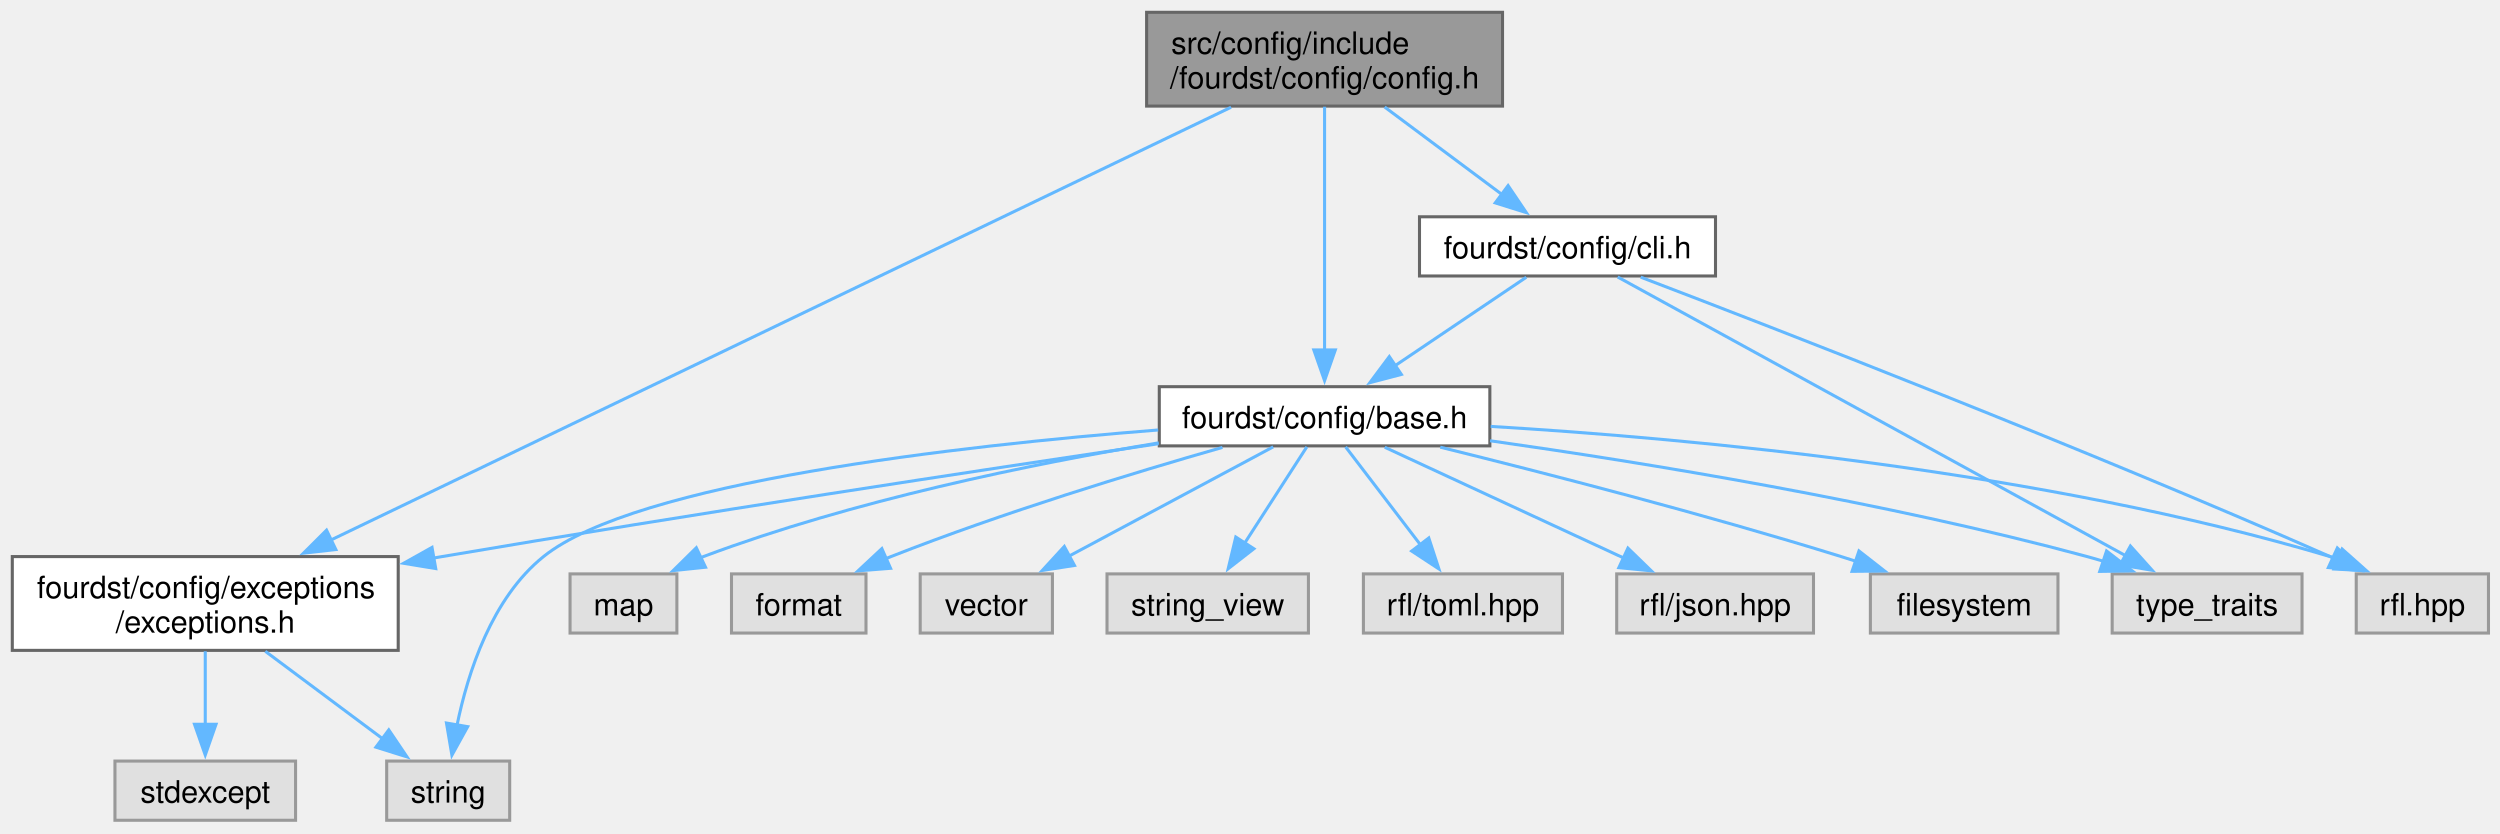
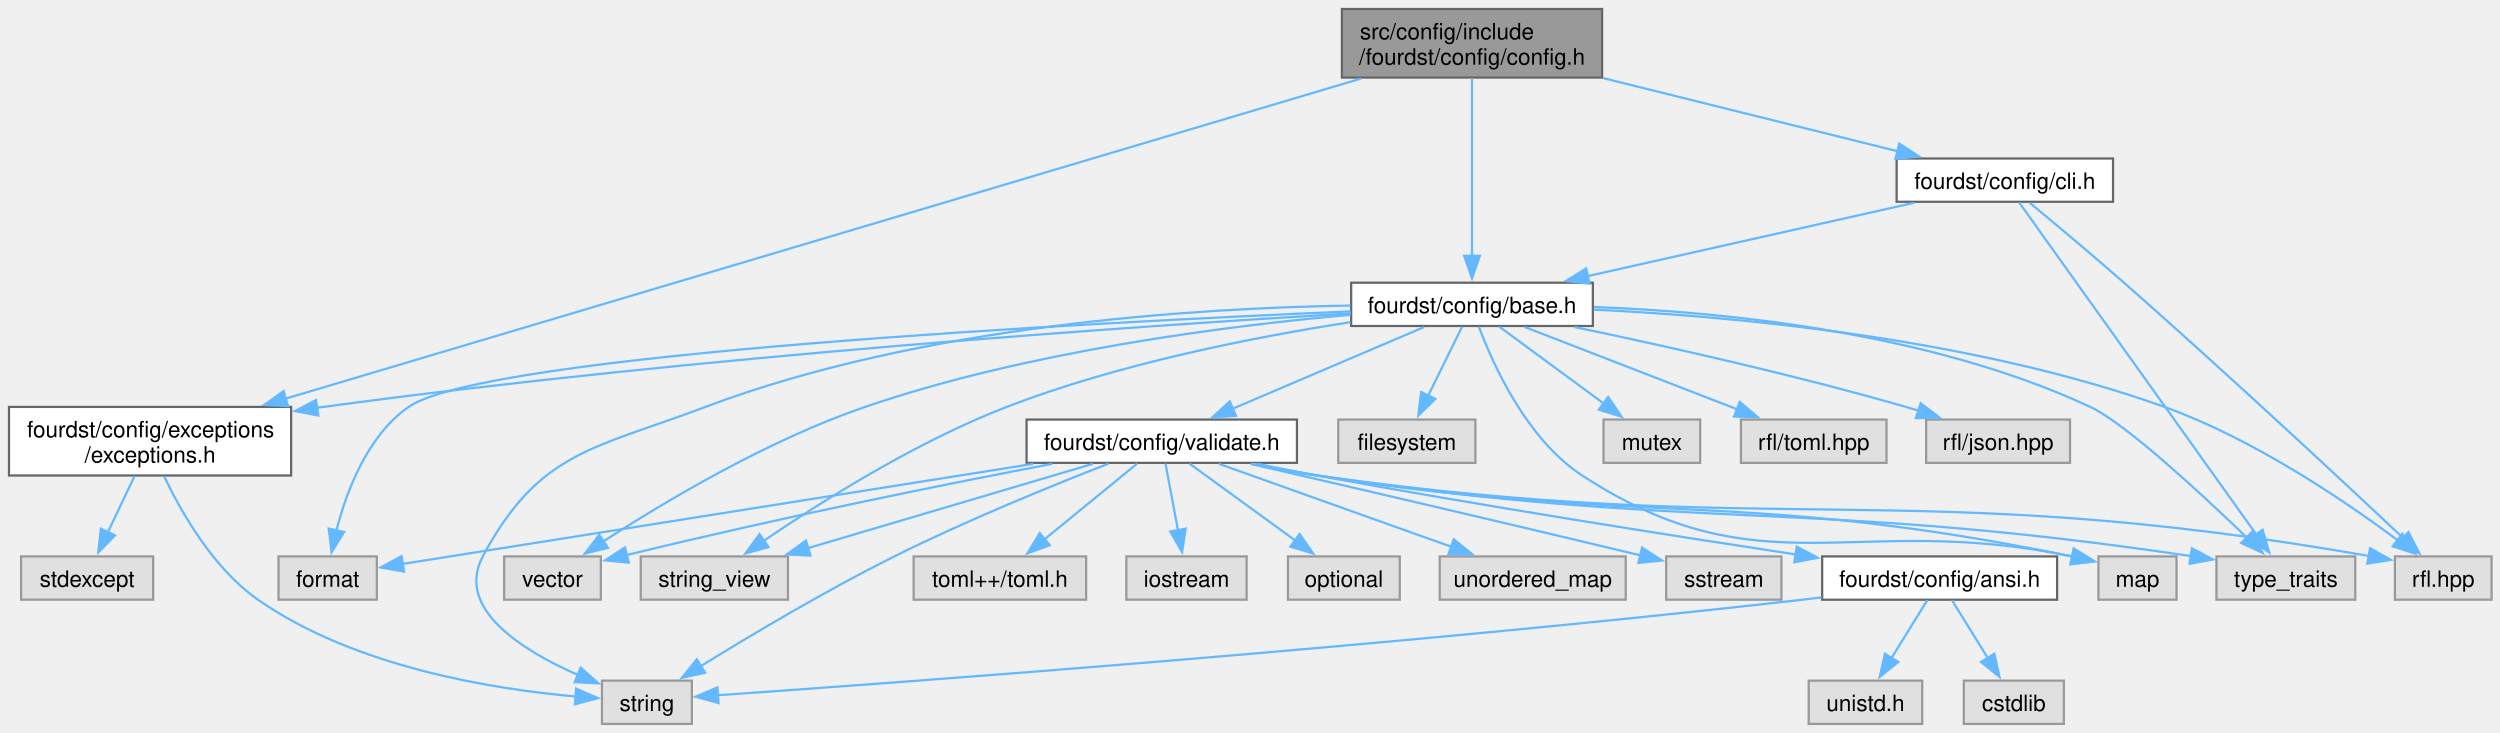
- <svg xmlns="http://www.w3.org/2000/svg" xmlns:xlink="http://www.w3.org/1999/xlink" width="813pt" height="271pt" viewBox="0.00 0.00 813.00 271.00">
-   <g id="graph0" class="graph" transform="scale(1 1) rotate(0) translate(4 266.75)">
+ <svg xmlns="http://www.w3.org/2000/svg" xmlns:xlink="http://www.w3.org/1999/xlink" width="1112pt" height="326pt" viewBox="0.00 0.00 1112.00 326.00">
+   <g id="graph0" class="graph" transform="scale(1 1) rotate(0) translate(4 322)">
    <g id="Node000001" class="node">
      <g id="a_Node000001">
        <a xlink:title="Main entry point for the fourdst::config library.">
-           <polygon fill="#999999" stroke="#666666" points="484.62,-262.75 368.88,-262.75 368.88,-232.25 484.62,-232.25 484.62,-262.75" />
-           <text xml:space="preserve" text-anchor="start" x="376.88" y="-249.25" font-family="Helvetica,sans-Serif" font-size="10.00">src/config/include</text>
-           <text xml:space="preserve" text-anchor="middle" x="426.75" y="-238" font-family="Helvetica,sans-Serif" font-size="10.00">/fourdst/config/config.h</text>
+           <polygon fill="#999999" stroke="#666666" points="708.62,-318 592.88,-318 592.88,-287.5 708.62,-287.5 708.62,-318" />
+           <text xml:space="preserve" text-anchor="start" x="600.88" y="-304.5" font-family="Helvetica,sans-Serif" font-size="10.00">src/config/include</text>
+           <text xml:space="preserve" text-anchor="middle" x="650.75" y="-293.25" font-family="Helvetica,sans-Serif" font-size="10.00">/fourdst/config/config.h</text>
        </a>
      </g>
    </g>
    <g id="Node000002" class="node">
      <g id="a_Node000002">
        <a xlink:href="base_8h.html" target="_top" xlink:title="Core configuration management classes and concepts.">
-           <polygon fill="white" stroke="#666666" points="480.5,-141 373,-141 373,-121.75 480.5,-121.75 480.5,-141" />
-           <text xml:space="preserve" text-anchor="middle" x="426.75" y="-127.5" font-family="Helvetica,sans-Serif" font-size="10.00">fourdst/config/base.h</text>
+           <polygon fill="white" stroke="#666666" points="704.5,-196.25 597,-196.25 597,-177 704.5,-177 704.5,-196.25" />
+           <text xml:space="preserve" text-anchor="middle" x="650.75" y="-182.75" font-family="Helvetica,sans-Serif" font-size="10.00">fourdst/config/base.h</text>
        </a>
      </g>
    </g>
    <g id="edge1_Node000001_Node000002" class="edge">
      <g id="a_edge1_Node000001_Node000002">
        <a xlink:title=" ">
-           <path fill="none" stroke="#63b8ff" d="M426.75,-232.05C426.75,-212 426.75,-175.65 426.75,-152.82" />
-           <polygon fill="#63b8ff" stroke="#63b8ff" points="430.25,-152.96 426.75,-142.96 423.25,-152.96 430.25,-152.96" />
+           <path fill="none" stroke="#63b8ff" d="M650.75,-287.3C650.75,-267.25 650.75,-230.9 650.75,-208.07" />
+           <polygon fill="#63b8ff" stroke="#63b8ff" points="654.25,-208.21 650.75,-198.21 647.25,-208.21 654.25,-208.21" />
+         </a>
+       </g>
+     </g>
+     <g id="Node000011" class="node">
+       <g id="a_Node000011">
+         <a xlink:href="exceptions_8h.html" target="_top" xlink:title="Exception classes for the configuration library.">
+           <polygon fill="white" stroke="#666666" points="125.5,-141 0,-141 0,-110.5 125.5,-110.5 125.5,-141" />
+           <text xml:space="preserve" text-anchor="start" x="8" y="-127.5" font-family="Helvetica,sans-Serif" font-size="10.00">fourdst/config/exceptions</text>
+           <text xml:space="preserve" text-anchor="middle" x="62.75" y="-116.25" font-family="Helvetica,sans-Serif" font-size="10.00">/exceptions.h</text>
+         </a>
+       </g>
+     </g>
+     <g id="edge33_Node000001_Node000011" class="edge">
+       <g id="a_edge33_Node000001_Node000011">
+         <a xlink:title=" ">
+           <path fill="none" stroke="#63b8ff" d="M601.38,-287.06C493.99,-255.09 239.49,-179.35 122.93,-144.66" />
+           <polygon fill="#63b8ff" stroke="#63b8ff" points="124.12,-141.36 113.54,-141.87 122.13,-148.07 124.12,-141.36" />
+         </a>
+       </g>
+     </g>
+     <g id="Node000025" class="node">
+       <g id="a_Node000025">
+         <a xlink:href="cli_8h.html" target="_top" xlink:title="Integration layer between libconfig and CLI applications.">
+           <polygon fill="white" stroke="#666666" points="935.88,-251.5 839.62,-251.5 839.62,-232.25 935.88,-232.25 935.88,-251.5" />
+           <text xml:space="preserve" text-anchor="middle" x="887.75" y="-238" font-family="Helvetica,sans-Serif" font-size="10.00">fourdst/config/cli.h</text>
+         </a>
+       </g>
+     </g>
+     <g id="edge34_Node000001_Node000025" class="edge">
+       <g id="a_edge34_Node000001_Node000025">
+         <a xlink:title=" ">
+           <path fill="none" stroke="#63b8ff" d="M709.03,-287.27C749.45,-277.23 802.59,-264.03 840.4,-254.64" />
+           <polygon fill="#63b8ff" stroke="#63b8ff" points="840.79,-258.15 849.65,-252.34 839.1,-251.35 840.79,-258.15" />
+         </a>
+       </g>
+     </g>
+     <g id="Node000003" class="node">
+       <g id="a_Node000003">
+         <a xlink:title=" ">
+           <polygon fill="#e0e0e0" stroke="#999999" points="652.25,-135.38 591.25,-135.38 591.25,-116.12 652.25,-116.12 652.25,-135.38" />
+           <text xml:space="preserve" text-anchor="middle" x="621.75" y="-121.88" font-family="Helvetica,sans-Serif" font-size="10.00">filesystem</text>
+         </a>
+       </g>
+     </g>
+     <g id="edge2_Node000002_Node000003" class="edge">
+       <g id="a_edge2_Node000002_Node000003">
+         <a xlink:title=" ">
+           <path fill="none" stroke="#63b8ff" d="M646.35,-176.68C642.34,-168.56 636.3,-156.29 631.21,-145.95" />
+           <polygon fill="#63b8ff" stroke="#63b8ff" points="634.42,-144.56 626.86,-137.13 628.14,-147.65 634.42,-144.56" />
+         </a>
+       </g>
+     </g>
+     <g id="Node000004" class="node">
+       <g id="a_Node000004">
+         <a xlink:title=" ">
+           <polygon fill="#e0e0e0" stroke="#999999" points="303.75,-19.25 263.75,-19.25 263.75,0 303.75,0 303.75,-19.25" />
+           <text xml:space="preserve" text-anchor="middle" x="283.75" y="-5.75" font-family="Helvetica,sans-Serif" font-size="10.00">string</text>
+         </a>
+       </g>
+     </g>
+     <g id="edge3_Node000002_Node000004" class="edge">
+       <g id="a_edge3_Node000002_Node000004">
+         <a xlink:title=" ">
+           <path fill="none" stroke="#63b8ff" d="M596.64,-186.09C527.79,-185 406.25,-177.41 309.75,-141 260.16,-122.29 235.68,-121.28 210.75,-74.5 198.41,-51.35 228.11,-32.73 253.26,-21.69" />
+           <polygon fill="#63b8ff" stroke="#63b8ff" points="254.3,-25.05 262.22,-18.01 251.64,-18.57 254.3,-25.05" />
+         </a>
+       </g>
+     </g>
+     <g id="Node000005" class="node">
+       <g id="a_Node000005">
+         <a xlink:title=" ">
+           <polygon fill="#e0e0e0" stroke="#999999" points="964.12,-74.5 929.38,-74.5 929.38,-55.25 964.12,-55.25 964.12,-74.5" />
+           <text xml:space="preserve" text-anchor="middle" x="946.75" y="-61" font-family="Helvetica,sans-Serif" font-size="10.00">map</text>
+         </a>
+       </g>
+     </g>
+     <g id="edge4_Node000002_Node000005" class="edge">
+       <g id="a_edge4_Node000002_Node000005">
+         <a xlink:title=" ">
+           <path fill="none" stroke="#63b8ff" d="M653.8,-176.7C659.82,-160.56 674.83,-126.74 699.75,-110.5 779.76,-58.36 820.42,-94.78 917.93,-74.45" />
+           <polygon fill="#63b8ff" stroke="#63b8ff" points="918.68,-77.86 927.66,-72.24 917.13,-71.04 918.68,-77.86" />
+         </a>
+       </g>
+     </g>
+     <g id="Node000006" class="node">
+       <g id="a_Node000006">
+         <a xlink:title=" ">
+           <polygon fill="#e0e0e0" stroke="#999999" points="163.62,-74.5 119.88,-74.5 119.88,-55.25 163.62,-55.25 163.62,-74.5" />
+           <text xml:space="preserve" text-anchor="middle" x="141.75" y="-61" font-family="Helvetica,sans-Serif" font-size="10.00">format</text>
+         </a>
+       </g>
+     </g>
+     <g id="edge5_Node000002_Node000006" class="edge">
+       <g id="a_edge5_Node000002_Node000006">
+         <a xlink:title=" ">
+           <path fill="none" stroke="#63b8ff" d="M596.73,-183.5C479.9,-178.49 211.49,-164.53 177.75,-141 159.43,-128.22 150.11,-103.52 145.6,-85.93" />
+           <polygon fill="#63b8ff" stroke="#63b8ff" points="149.06,-85.37 143.48,-76.37 142.23,-86.89 149.06,-85.37" />
+         </a>
+       </g>
+     </g>
+     <g id="Node000007" class="node">
+       <g id="a_Node000007">
+         <a xlink:title=" ">
+           <polygon fill="#e0e0e0" stroke="#999999" points="263.25,-74.5 220.25,-74.5 220.25,-55.25 263.25,-55.25 263.25,-74.5" />
+           <text xml:space="preserve" text-anchor="middle" x="241.75" y="-61" font-family="Helvetica,sans-Serif" font-size="10.00">vector</text>
+         </a>
+       </g>
+     </g>
+     <g id="edge6_Node000002_Node000007" class="edge">
+       <g id="a_edge6_Node000002_Node000007">
+         <a xlink:title=" ">
+           <path fill="none" stroke="#63b8ff" d="M596.7,-181.98C541.26,-177.03 453.12,-165.76 380.75,-141 337.22,-126.11 291.06,-98.48 264.4,-81.2" />
+           <polygon fill="#63b8ff" stroke="#63b8ff" points="266.41,-78.33 256.13,-75.75 262.56,-84.17 266.41,-78.33" />
+         </a>
+       </g>
+     </g>
+     <g id="Node000008" class="node">
+       <g id="a_Node000008">
+         <a xlink:title=" ">
+           <polygon fill="#e0e0e0" stroke="#999999" points="346.5,-74.5 281,-74.5 281,-55.25 346.5,-55.25 346.5,-74.5" />
+           <text xml:space="preserve" text-anchor="middle" x="313.75" y="-61" font-family="Helvetica,sans-Serif" font-size="10.00">string_view</text>
+         </a>
+       </g>
+     </g>
+     <g id="edge7_Node000002_Node000008" class="edge">
+       <g id="a_edge7_Node000002_Node000008">
+         <a xlink:title=" ">
+           <path fill="none" stroke="#63b8ff" d="M596.68,-178.69C554.11,-172.12 493.83,-160.32 443.75,-141 403.35,-125.42 360.64,-98.43 335.63,-81.39" />
+           <polygon fill="#63b8ff" stroke="#63b8ff" points="337.82,-78.65 327.6,-75.84 333.84,-84.4 337.82,-78.65" />
+         </a>
+       </g>
+     </g>
+     <g id="Node000009" class="node">
+       <g id="a_Node000009">
+         <a xlink:title=" ">
+           <polygon fill="#e0e0e0" stroke="#999999" points="1043.62,-74.5 981.88,-74.5 981.88,-55.25 1043.62,-55.25 1043.62,-74.5" />
+           <text xml:space="preserve" text-anchor="middle" x="1012.75" y="-61" font-family="Helvetica,sans-Serif" font-size="10.00">type_traits</text>
+         </a>
+       </g>
+     </g>
+     <g id="edge8_Node000002_Node000009" class="edge">
+       <g id="a_edge8_Node000002_Node000009">
+         <a xlink:title=" ">
+           <path fill="none" stroke="#63b8ff" d="M704.97,-185.43C762.35,-183.31 854.31,-174.34 925.75,-141 941.19,-133.8 974.73,-102.79 995.36,-82.93" />
+           <polygon fill="#63b8ff" stroke="#63b8ff" points="997.75,-85.49 1002.49,-76.01 992.87,-80.47 997.75,-85.49" />
        </a>
      </g>
    </g>
    <g id="Node000010" class="node">
      <g id="a_Node000010">
-         <a xlink:href="exceptions_8h.html" target="_top" xlink:title="Exception classes for the configuration library.">
-           <polygon fill="white" stroke="#666666" points="125.5,-85.75 0,-85.75 0,-55.25 125.5,-55.25 125.5,-85.75" />
-           <text xml:space="preserve" text-anchor="start" x="8" y="-72.25" font-family="Helvetica,sans-Serif" font-size="10.00">fourdst/config/exceptions</text>
-           <text xml:space="preserve" text-anchor="middle" x="62.75" y="-61" font-family="Helvetica,sans-Serif" font-size="10.00">/exceptions.h</text>
-         </a>
-       </g>
-     </g>
-     <g id="edge15_Node000001_Node000010" class="edge">
-       <g id="a_edge15_Node000001_Node000010">
-         <a xlink:title=" ">
-           <path fill="none" stroke="#63b8ff" d="M396.34,-231.88C331.04,-200.48 177.34,-126.59 103.61,-91.14" />
-           <polygon fill="#63b8ff" stroke="#63b8ff" points="105.22,-88.04 94.69,-86.86 102.19,-94.34 105.22,-88.04" />
+         <a xlink:title=" ">
+           <polygon fill="#e0e0e0" stroke="#999999" points="752.25,-135.38 709.25,-135.38 709.25,-116.12 752.25,-116.12 752.25,-135.38" />
+           <text xml:space="preserve" text-anchor="middle" x="730.75" y="-121.88" font-family="Helvetica,sans-Serif" font-size="10.00">mutex</text>
+         </a>
+       </g>
+     </g>
+     <g id="edge9_Node000002_Node000010" class="edge">
+       <g id="a_edge9_Node000002_Node000010">
+         <a xlink:title=" ">
+           <path fill="none" stroke="#63b8ff" d="M662.9,-176.68C675.23,-167.61 694.58,-153.37 709.47,-142.41" />
+           <polygon fill="#63b8ff" stroke="#63b8ff" points="711.29,-145.42 717.27,-136.67 707.14,-139.78 711.29,-145.42" />
+         </a>
+       </g>
+     </g>
+     <g id="edge10_Node000002_Node000011" class="edge">
+       <g id="a_edge10_Node000002_Node000011">
+         <a xlink:title=" ">
+           <path fill="none" stroke="#63b8ff" d="M596.86,-182.62C503.47,-177.04 305.65,-163.54 139.75,-141 138.75,-140.86 137.74,-140.72 136.73,-140.58" />
+           <polygon fill="#63b8ff" stroke="#63b8ff" points="137.61,-137.17 127.2,-139.14 136.56,-144.09 137.61,-137.17" />
+         </a>
+       </g>
+     </g>
+     <g id="Node000013" class="node">
+       <g id="a_Node000013">
+         <a xlink:href="validate_8h.html" target="_top" xlink:title=" ">
+           <polygon fill="white" stroke="#666666" points="572.88,-135.38 452.62,-135.38 452.62,-116.12 572.88,-116.12 572.88,-135.38" />
+           <text xml:space="preserve" text-anchor="middle" x="512.75" y="-121.88" font-family="Helvetica,sans-Serif" font-size="10.00">fourdst/config/validate.h</text>
+         </a>
+       </g>
+     </g>
+     <g id="edge13_Node000002_Node000013" class="edge">
+       <g id="a_edge13_Node000002_Node000013">
+         <a xlink:title=" ">
+           <path fill="none" stroke="#63b8ff" d="M629.49,-176.55C606.73,-166.85 570.39,-151.34 544.29,-140.21" />
+           <polygon fill="#63b8ff" stroke="#63b8ff" points="545.77,-137.03 535.2,-136.33 543.02,-143.47 545.77,-137.03" />
+         </a>
+       </g>
+     </g>
+     <g id="Node000017" class="node">
+       <g id="a_Node000017">
+         <a xlink:title=" ">
+           <polygon fill="#e0e0e0" stroke="#999999" points="1104.25,-74.5 1061.25,-74.5 1061.25,-55.25 1104.25,-55.25 1104.25,-74.5" />
+           <text xml:space="preserve" text-anchor="middle" x="1082.75" y="-61" font-family="Helvetica,sans-Serif" font-size="10.00">rfl.hpp</text>
+         </a>
+       </g>
+     </g>
+     <g id="edge30_Node000002_Node000017" class="edge">
+       <g id="a_edge30_Node000002_Node000017">
+         <a xlink:title=" ">
+           <path fill="none" stroke="#63b8ff" d="M704.9,-184.28C767.68,-181.25 873.43,-171.59 958.75,-141 998.35,-126.8 1039.09,-99.12 1062.61,-81.62" />
+           <polygon fill="#63b8ff" stroke="#63b8ff" points="1064.53,-84.56 1070.37,-75.72 1060.29,-78.98 1064.53,-84.56" />
+         </a>
+       </g>
+     </g>
+     <g id="Node000023" class="node">
+       <g id="a_Node000023">
+         <a xlink:title=" ">
+           <polygon fill="#e0e0e0" stroke="#999999" points="835.12,-135.38 770.38,-135.38 770.38,-116.12 835.12,-116.12 835.12,-135.38" />
+           <text xml:space="preserve" text-anchor="middle" x="802.75" y="-121.88" font-family="Helvetica,sans-Serif" font-size="10.00">rfl/toml.hpp</text>
+         </a>
+       </g>
+     </g>
+     <g id="edge31_Node000002_Node000023" class="edge">
+       <g id="a_edge31_Node000002_Node000023">
+         <a xlink:title=" ">
+           <path fill="none" stroke="#63b8ff" d="M674.17,-176.55C699.49,-166.74 740.11,-151.01 768.9,-139.86" />
+           <polygon fill="#63b8ff" stroke="#63b8ff" points="769.83,-143.25 777.9,-136.38 767.31,-136.73 769.83,-143.25" />
+         </a>
+       </g>
+     </g>
+     <g id="Node000024" class="node">
+       <g id="a_Node000024">
+         <a xlink:title=" ">
+           <polygon fill="#e0e0e0" stroke="#999999" points="916.75,-135.38 852.75,-135.38 852.75,-116.12 916.75,-116.12 916.75,-135.38" />
+           <text xml:space="preserve" text-anchor="middle" x="884.75" y="-121.88" font-family="Helvetica,sans-Serif" font-size="10.00">rfl/json.hpp</text>
+         </a>
+       </g>
+     </g>
+     <g id="edge32_Node000002_Node000024" class="edge">
+       <g id="a_edge32_Node000002_Node000024">
+         <a xlink:title=" ">
+           <path fill="none" stroke="#63b8ff" d="M696.34,-176.53C735.67,-168.33 793.85,-155.39 843.75,-141 845.59,-140.47 847.47,-139.9 849.37,-139.31" />
+           <polygon fill="#63b8ff" stroke="#63b8ff" points="850.32,-142.68 858.73,-136.24 848.14,-136.03 850.32,-142.68" />
+         </a>
+       </g>
+     </g>
+     <g id="edge12_Node000011_Node000004" class="edge">
+       <g id="a_edge12_Node000011_Node000004">
+         <a xlink:title=" ">
+           <path fill="none" stroke="#63b8ff" d="M68.98,-110.19C76.53,-94.27 90.79,-69.18 110.75,-55.25 153.78,-25.21 215.5,-15.39 252.41,-12.18" />
+           <polygon fill="#63b8ff" stroke="#63b8ff" points="252.24,-15.7 261.95,-11.46 251.72,-8.72 252.24,-15.7" />
+         </a>
+       </g>
+     </g>
+     <g id="Node000012" class="node">
+       <g id="a_Node000012">
+         <a xlink:title=" ">
+           <polygon fill="#e0e0e0" stroke="#999999" points="64.12,-74.5 5.38,-74.5 5.38,-55.25 64.12,-55.25 64.12,-74.5" />
+           <text xml:space="preserve" text-anchor="middle" x="34.75" y="-61" font-family="Helvetica,sans-Serif" font-size="10.00">stdexcept</text>
+         </a>
+       </g>
+     </g>
+     <g id="edge11_Node000011_Node000012" class="edge">
+       <g id="a_edge11_Node000011_Node000012">
+         <a xlink:title=" ">
+           <path fill="none" stroke="#63b8ff" d="M55.83,-110.2C52.26,-102.7 47.86,-93.45 44.01,-85.35" />
+           <polygon fill="#63b8ff" stroke="#63b8ff" points="47.17,-83.85 39.72,-76.32 40.85,-86.85 47.17,-83.85" />
+         </a>
+       </g>
+     </g>
+     <g id="edge20_Node000013_Node000004" class="edge">
+       <g id="a_edge20_Node000013_Node000004">
+         <a xlink:title=" ">
+           <path fill="none" stroke="#63b8ff" d="M489.1,-115.79C464.8,-106.34 426.06,-90.62 393.75,-74.5 363.22,-59.26 329.46,-39.15 307.5,-25.59" />
+           <polygon fill="#63b8ff" stroke="#63b8ff" points="309.64,-22.8 299.3,-20.49 305.95,-28.75 309.64,-22.8" />
+         </a>
+       </g>
+     </g>
+     <g id="edge27_Node000013_Node000005" class="edge">
+       <g id="a_edge27_Node000013_Node000005">
+         <a xlink:title=" ">
+           <path fill="none" stroke="#63b8ff" d="M553.49,-115.65C562.75,-113.77 572.56,-111.93 581.75,-110.5 727.52,-87.74 769.95,-104.8 918.03,-74.41" />
+           <polygon fill="#63b8ff" stroke="#63b8ff" points="918.33,-77.93 927.4,-72.45 916.89,-71.08 918.33,-77.93" />
+         </a>
+       </g>
+     </g>
+     <g id="edge24_Node000013_Node000006" class="edge">
+       <g id="a_edge24_Node000013_Node000006">
+         <a xlink:title=" ">
+           <path fill="none" stroke="#63b8ff" d="M455.59,-115.68C377.11,-103.23 238.51,-81.23 175.1,-71.17" />
+           <polygon fill="#63b8ff" stroke="#63b8ff" points="175.74,-67.72 165.31,-69.61 174.64,-74.64 175.74,-67.72" />
+         </a>
+       </g>
+     </g>
+     <g id="edge22_Node000013_Node000007" class="edge">
+       <g id="a_edge22_Node000013_Node000007">
+         <a xlink:title=" ">
+           <path fill="none" stroke="#63b8ff" d="M464.04,-115.7C417.58,-106.82 345.4,-92.38 274.55,-75.07" />
+           <polygon fill="#63b8ff" stroke="#63b8ff" points="275.67,-71.74 265.12,-72.74 273.99,-78.53 275.67,-71.74" />
+         </a>
+       </g>
+     </g>
+     <g id="edge21_Node000013_Node000008" class="edge">
+       <g id="a_edge21_Node000013_Node000008">
+         <a xlink:title=" ">
+           <path fill="none" stroke="#63b8ff" d="M482.09,-115.68C448.06,-105.61 392.94,-89.3 355.1,-78.11" />
+           <polygon fill="#63b8ff" stroke="#63b8ff" points="356.48,-74.87 345.89,-75.38 354.49,-81.58 356.48,-74.87" />
+         </a>
+       </g>
+     </g>
+     <g id="edge25_Node000013_Node000009" class="edge">
+       <g id="a_edge25_Node000013_Node000009">
+         <a xlink:title=" ">
+           <path fill="none" stroke="#63b8ff" d="M553.11,-115.63C562.48,-113.73 572.43,-111.89 581.75,-110.5 750.74,-85.35 798.27,-100.28 970.55,-74.64" />
+           <polygon fill="#63b8ff" stroke="#63b8ff" points="970.95,-78.12 980.31,-73.16 969.9,-71.2 970.95,-78.12" />
+         </a>
+       </g>
+     </g>
+     <g id="Node000014" class="node">
+       <g id="a_Node000014">
+         <a xlink:href="ansi_8h.html" target="_top" xlink:title=" ">
+           <polygon fill="white" stroke="#666666" points="911,-74.5 806.5,-74.5 806.5,-55.25 911,-55.25 911,-74.5" />
+           <text xml:space="preserve" text-anchor="middle" x="858.75" y="-61" font-family="Helvetica,sans-Serif" font-size="10.00">fourdst/config/ansi.h</text>
+         </a>
+       </g>
+     </g>
+     <g id="edge14_Node000013_Node000014" class="edge">
+       <g id="a_edge14_Node000013_Node000014">
+         <a xlink:title=" ">
+           <path fill="none" stroke="#63b8ff" d="M555.39,-115.64C564.1,-113.86 573.21,-112.07 581.75,-110.5 654.58,-97.12 738.6,-83.89 794.83,-75.36" />
+           <polygon fill="#63b8ff" stroke="#63b8ff" points="795.18,-78.84 804.55,-73.89 794.14,-71.92 795.18,-78.84" />
+         </a>
+       </g>
+     </g>
+     <g id="edge18_Node000013_Node000017" class="edge">
+       <g id="a_edge18_Node000013_Node000017">
+         <a xlink:title=" ">
+           <path fill="none" stroke="#63b8ff" d="M552.37,-115.67C561.95,-113.72 572.18,-111.85 581.75,-110.5 785.99,-81.72 844.09,-110.64 1049.73,-74.7" />
+           <polygon fill="#63b8ff" stroke="#63b8ff" points="1050.2,-78.17 1059.43,-72.97 1048.97,-71.28 1050.2,-78.17" />
+         </a>
+       </g>
+     </g>
+     <g id="Node000018" class="node">
+       <g id="a_Node000018">
+         <a xlink:title=" ">
+           <polygon fill="#e0e0e0" stroke="#999999" points="479.12,-74.5 402.38,-74.5 402.38,-55.25 479.12,-55.25 479.12,-74.5" />
+           <text xml:space="preserve" text-anchor="middle" x="440.75" y="-61" font-family="Helvetica,sans-Serif" font-size="10.00">toml++/toml.h</text>
+         </a>
+       </g>
+     </g>
+     <g id="edge19_Node000013_Node000018" class="edge">
+       <g id="a_edge19_Node000013_Node000018">
+         <a xlink:title=" ">
+           <path fill="none" stroke="#63b8ff" d="M501.81,-115.81C490.93,-106.9 473.96,-93.03 460.67,-82.17" />
+           <polygon fill="#63b8ff" stroke="#63b8ff" points="462.92,-79.48 452.96,-75.86 458.49,-84.9 462.92,-79.48" />
+         </a>
+       </g>
+     </g>
+     <g id="Node000019" class="node">
+       <g id="a_Node000019">
+         <a xlink:title=" ">
+           <polygon fill="#e0e0e0" stroke="#999999" points="550.5,-74.5 497,-74.5 497,-55.25 550.5,-55.25 550.5,-74.5" />
+           <text xml:space="preserve" text-anchor="middle" x="523.75" y="-61" font-family="Helvetica,sans-Serif" font-size="10.00">iostream</text>
+         </a>
+       </g>
+     </g>
+     <g id="edge23_Node000013_Node000019" class="edge">
+       <g id="a_edge23_Node000013_Node000019">
+         <a xlink:title=" ">
+           <path fill="none" stroke="#63b8ff" d="M514.42,-115.81C515.89,-107.94 518.08,-96.2 519.98,-86.07" />
+           <polygon fill="#63b8ff" stroke="#63b8ff" points="523.39,-86.86 521.79,-76.39 516.51,-85.58 523.39,-86.86" />
+         </a>
+       </g>
+     </g>
+     <g id="Node000020" class="node">
+       <g id="a_Node000020">
+         <a xlink:title=" ">
+           <polygon fill="#e0e0e0" stroke="#999999" points="618.62,-74.5 568.88,-74.5 568.88,-55.25 618.62,-55.25 618.62,-74.5" />
+           <text xml:space="preserve" text-anchor="middle" x="593.75" y="-61" font-family="Helvetica,sans-Serif" font-size="10.00">optional</text>
+         </a>
+       </g>
+     </g>
+     <g id="edge26_Node000013_Node000020" class="edge">
+       <g id="a_edge26_Node000013_Node000020">
+         <a xlink:title=" ">
+           <path fill="none" stroke="#63b8ff" d="M525.05,-115.81C537.54,-106.73 557.13,-92.49 572.2,-81.54" />
+           <polygon fill="#63b8ff" stroke="#63b8ff" points="574.08,-84.5 580.11,-75.79 569.96,-78.84 574.08,-84.5" />
+         </a>
+       </g>
+     </g>
+     <g id="Node000021" class="node">
+       <g id="a_Node000021">
+         <a xlink:title=" ">
+           <polygon fill="#e0e0e0" stroke="#999999" points="719.12,-74.5 636.38,-74.5 636.38,-55.25 719.12,-55.25 719.12,-74.5" />
+           <text xml:space="preserve" text-anchor="middle" x="677.75" y="-61" font-family="Helvetica,sans-Serif" font-size="10.00">unordered_map</text>
+         </a>
+       </g>
+     </g>
+     <g id="edge28_Node000013_Node000021" class="edge">
+       <g id="a_edge28_Node000013_Node000021">
+         <a xlink:title=" ">
+           <path fill="none" stroke="#63b8ff" d="M538.17,-115.68C565.91,-105.78 610.53,-89.86 641.83,-78.69" />
+           <polygon fill="#63b8ff" stroke="#63b8ff" points="642.63,-82.12 650.88,-75.46 640.28,-75.53 642.63,-82.12" />
+         </a>
+       </g>
+     </g>
+     <g id="Node000022" class="node">
+       <g id="a_Node000022">
+         <a xlink:title=" ">
+           <polygon fill="#e0e0e0" stroke="#999999" points="788.38,-74.5 737.12,-74.5 737.12,-55.25 788.38,-55.25 788.38,-74.5" />
+           <text xml:space="preserve" text-anchor="middle" x="762.75" y="-61" font-family="Helvetica,sans-Serif" font-size="10.00">sstream</text>
+         </a>
+       </g>
+     </g>
+     <g id="edge29_Node000013_Node000022" class="edge">
+       <g id="a_edge29_Node000013_Node000022">
+         <a xlink:title=" ">
+           <path fill="none" stroke="#63b8ff" d="M552.41,-115.63C593.3,-106.2 659.21,-90.9 725.66,-74.98" />
+           <polygon fill="#63b8ff" stroke="#63b8ff" points="726.39,-78.41 735.29,-72.67 724.75,-71.6 726.39,-78.41" />
+         </a>
+       </g>
+     </g>
+     <g id="edge16_Node000014_Node000004" class="edge">
+       <g id="a_edge16_Node000014_Node000004">
+         <a xlink:title=" ">
+           <path fill="none" stroke="#63b8ff" d="M806.2,-56.26C803.34,-55.91 800.51,-55.57 797.75,-55.25 615.33,-34.45 395.5,-18.35 315.13,-12.76" />
+           <polygon fill="#63b8ff" stroke="#63b8ff" points="315.6,-9.28 305.38,-12.08 315.12,-16.27 315.6,-9.28" />
        </a>
      </g>
    </g>
    <g id="Node000015" class="node">
      <g id="a_Node000015">
-         <a xlink:href="cli_8h.html" target="_top" xlink:title="Integration layer between libconfig and CLI applications.">
-           <polygon fill="white" stroke="#666666" points="553.88,-196.25 457.62,-196.25 457.62,-177 553.88,-177 553.88,-196.25" />
-           <text xml:space="preserve" text-anchor="middle" x="505.75" y="-182.75" font-family="Helvetica,sans-Serif" font-size="10.00">fourdst/config/cli.h</text>
-         </a>
-       </g>
-     </g>
-     <g id="edge16_Node000001_Node000015" class="edge">
-       <g id="a_edge16_Node000001_Node000015">
-         <a xlink:title=" ">
-           <path fill="none" stroke="#63b8ff" d="M446.28,-231.95C457.84,-223.33 472.51,-212.4 484.38,-203.55" />
-           <polygon fill="#63b8ff" stroke="#63b8ff" points="486.43,-206.39 492.36,-197.61 482.25,-200.77 486.43,-206.39" />
-         </a>
-       </g>
-     </g>
-     <g id="Node000003" class="node">
-       <g id="a_Node000003">
-         <a xlink:title=" ">
-           <polygon fill="#e0e0e0" stroke="#999999" points="665.25,-80.12 604.25,-80.12 604.25,-60.88 665.25,-60.88 665.25,-80.12" />
-           <text xml:space="preserve" text-anchor="middle" x="634.75" y="-66.62" font-family="Helvetica,sans-Serif" font-size="10.00">filesystem</text>
-         </a>
-       </g>
-     </g>
-     <g id="edge2_Node000002_Node000003" class="edge">
-       <g id="a_edge2_Node000002_Node000003">
-         <a xlink:title=" ">
-           <path fill="none" stroke="#63b8ff" d="M464.37,-121.33C498.58,-112.88 550.36,-99.53 594.75,-85.75 596.33,-85.26 597.95,-84.74 599.58,-84.21" />
-           <polygon fill="#63b8ff" stroke="#63b8ff" points="600.54,-87.58 608.89,-81.05 598.29,-80.95 600.54,-87.58" />
-         </a>
-       </g>
-     </g>
-     <g id="Node000004" class="node">
-       <g id="a_Node000004">
-         <a xlink:title=" ">
-           <polygon fill="#e0e0e0" stroke="#999999" points="161.75,-19.25 121.75,-19.25 121.75,0 161.75,0 161.75,-19.25" />
-           <text xml:space="preserve" text-anchor="middle" x="141.75" y="-5.75" font-family="Helvetica,sans-Serif" font-size="10.00">string</text>
-         </a>
-       </g>
-     </g>
-     <g id="edge3_Node000002_Node000004" class="edge">
-       <g id="a_edge3_Node000002_Node000004">
-         <a xlink:title=" ">
-           <path fill="none" stroke="#63b8ff" d="M372.64,-126.92C307.41,-121.75 202.81,-109.9 172.75,-85.75 155.93,-72.24 148.14,-48.07 144.6,-30.79" />
-           <polygon fill="#63b8ff" stroke="#63b8ff" points="148.09,-30.44 142.96,-21.17 141.19,-31.62 148.09,-30.44" />
-         </a>
-       </g>
-     </g>
-     <g id="Node000005" class="node">
-       <g id="a_Node000005">
-         <a xlink:title=" ">
-           <polygon fill="#e0e0e0" stroke="#999999" points="216.12,-80.12 181.38,-80.12 181.38,-60.88 216.12,-60.88 216.12,-80.12" />
-           <text xml:space="preserve" text-anchor="middle" x="198.75" y="-66.62" font-family="Helvetica,sans-Serif" font-size="10.00">map</text>
-         </a>
-       </g>
-     </g>
-     <g id="edge4_Node000002_Node000005" class="edge">
-       <g id="a_edge4_Node000002_Node000005">
-         <a xlink:title=" ">
-           <path fill="none" stroke="#63b8ff" d="M372.82,-122.74C331.43,-115.87 273.33,-104 224.75,-85.75 224.4,-85.62 224.04,-85.48 223.69,-85.34" />
-           <polygon fill="#63b8ff" stroke="#63b8ff" points="225.43,-82.29 214.9,-81.19 222.44,-88.62 225.43,-82.29" />
-         </a>
-       </g>
-     </g>
-     <g id="Node000006" class="node">
-       <g id="a_Node000006">
-         <a xlink:title=" ">
-           <polygon fill="#e0e0e0" stroke="#999999" points="277.62,-80.12 233.88,-80.12 233.88,-60.88 277.62,-60.88 277.62,-80.12" />
-           <text xml:space="preserve" text-anchor="middle" x="255.75" y="-66.62" font-family="Helvetica,sans-Serif" font-size="10.00">format</text>
-         </a>
-       </g>
-     </g>
-     <g id="edge5_Node000002_Node000006" class="edge">
-       <g id="a_edge5_Node000002_Node000006">
-         <a xlink:title=" ">
-           <path fill="none" stroke="#63b8ff" d="M393.54,-121.26C364.68,-113.01 321.95,-100 285.75,-85.75 285.13,-85.51 284.5,-85.25 283.88,-85" />
-           <polygon fill="#63b8ff" stroke="#63b8ff" points="285.61,-81.94 275.04,-81.11 282.78,-88.34 285.61,-81.94" />
-         </a>
-       </g>
-     </g>
-     <g id="Node000007" class="node">
-       <g id="a_Node000007">
-         <a xlink:title=" ">
-           <polygon fill="#e0e0e0" stroke="#999999" points="338.25,-80.12 295.25,-80.12 295.25,-60.88 338.25,-60.88 338.25,-80.12" />
-           <text xml:space="preserve" text-anchor="middle" x="316.75" y="-66.62" font-family="Helvetica,sans-Serif" font-size="10.00">vector</text>
-         </a>
-       </g>
-     </g>
-     <g id="edge6_Node000002_Node000007" class="edge">
-       <g id="a_edge6_Node000002_Node000007">
-         <a xlink:title=" ">
-           <path fill="none" stroke="#63b8ff" d="M410.04,-121.43C392.44,-112.01 364.44,-97.02 343.7,-85.93" />
-           <polygon fill="#63b8ff" stroke="#63b8ff" points="345.42,-82.87 334.95,-81.24 342.11,-89.04 345.42,-82.87" />
-         </a>
-       </g>
-     </g>
-     <g id="Node000008" class="node">
-       <g id="a_Node000008">
-         <a xlink:title=" ">
-           <polygon fill="#e0e0e0" stroke="#999999" points="421.5,-80.12 356,-80.12 356,-60.88 421.5,-60.88 421.5,-80.12" />
-           <text xml:space="preserve" text-anchor="middle" x="388.75" y="-66.62" font-family="Helvetica,sans-Serif" font-size="10.00">string_view</text>
-         </a>
-       </g>
-     </g>
-     <g id="edge7_Node000002_Node000008" class="edge">
-       <g id="a_edge7_Node000002_Node000008">
-         <a xlink:title=" ">
-           <path fill="none" stroke="#63b8ff" d="M420.98,-121.43C415.62,-113.13 407.48,-100.52 400.72,-90.05" />
-           <polygon fill="#63b8ff" stroke="#63b8ff" points="403.76,-88.3 395.4,-81.8 397.88,-92.1 403.76,-88.3" />
-         </a>
-       </g>
-     </g>
-     <g id="Node000009" class="node">
-       <g id="a_Node000009">
-         <a xlink:title=" ">
-           <polygon fill="#e0e0e0" stroke="#999999" points="744.62,-80.12 682.88,-80.12 682.88,-60.88 744.62,-60.88 744.62,-80.12" />
-           <text xml:space="preserve" text-anchor="middle" x="713.75" y="-66.62" font-family="Helvetica,sans-Serif" font-size="10.00">type_traits</text>
-         </a>
-       </g>
-     </g>
-     <g id="edge8_Node000002_Node000009" class="edge">
-       <g id="a_edge8_Node000002_Node000009">
-         <a xlink:title=" ">
-           <path fill="none" stroke="#63b8ff" d="M480.56,-123.42C531.19,-116.24 608.87,-103.57 674.75,-85.75 676.49,-85.28 678.25,-84.77 680.03,-84.22" />
-           <polygon fill="#63b8ff" stroke="#63b8ff" points="681.05,-87.57 689.43,-81.09 678.84,-80.93 681.05,-87.57" />
-         </a>
-       </g>
-     </g>
-     <g id="edge9_Node000002_Node000010" class="edge">
-       <g id="a_edge9_Node000002_Node000010">
-         <a xlink:title=" ">
-           <path fill="none" stroke="#63b8ff" d="M372.72,-122.45C314.97,-113.86 220.78,-99.54 139.75,-85.75 138.75,-85.58 137.75,-85.41 136.74,-85.23" />
-           <polygon fill="#63b8ff" stroke="#63b8ff" points="137.7,-81.85 127.25,-83.57 136.49,-88.74 137.7,-81.85" />
-         </a>
-       </g>
-     </g>
-     <g id="Node000012" class="node">
-       <g id="a_Node000012">
-         <a xlink:title=" ">
-           <polygon fill="#e0e0e0" stroke="#999999" points="805.25,-80.12 762.25,-80.12 762.25,-60.88 805.25,-60.88 805.25,-80.12" />
-           <text xml:space="preserve" text-anchor="middle" x="783.75" y="-66.62" font-family="Helvetica,sans-Serif" font-size="10.00">rfl.hpp</text>
-         </a>
-       </g>
-     </g>
-     <g id="edge12_Node000002_Node000012" class="edge">
-       <g id="a_edge12_Node000002_Node000012">
-         <a xlink:title=" ">
-           <path fill="none" stroke="#63b8ff" d="M480.77,-128.08C546.5,-124.14 660.26,-113.6 753.75,-85.75 754.72,-85.46 755.69,-85.15 756.67,-84.81" />
-           <polygon fill="#63b8ff" stroke="#63b8ff" points="757.66,-88.19 765.58,-81.15 755,-81.71 757.66,-88.19" />
-         </a>
-       </g>
-     </g>
-     <g id="Node000013" class="node">
-       <g id="a_Node000013">
-         <a xlink:title=" ">
-           <polygon fill="#e0e0e0" stroke="#999999" points="504.12,-80.12 439.38,-80.12 439.38,-60.88 504.12,-60.88 504.12,-80.12" />
-           <text xml:space="preserve" text-anchor="middle" x="471.75" y="-66.62" font-family="Helvetica,sans-Serif" font-size="10.00">rfl/toml.hpp</text>
-         </a>
-       </g>
-     </g>
-     <g id="edge13_Node000002_Node000013" class="edge">
-       <g id="a_edge13_Node000002_Node000013">
-         <a xlink:title=" ">
-           <path fill="none" stroke="#63b8ff" d="M433.58,-121.43C440.06,-112.96 449.97,-99.99 458.07,-89.39" />
-           <polygon fill="#63b8ff" stroke="#63b8ff" points="460.64,-91.8 463.93,-81.73 455.08,-87.55 460.64,-91.8" />
-         </a>
-       </g>
-     </g>
-     <g id="Node000014" class="node">
-       <g id="a_Node000014">
-         <a xlink:title=" ">
-           <polygon fill="#e0e0e0" stroke="#999999" points="585.75,-80.12 521.75,-80.12 521.75,-60.88 585.75,-60.88 585.75,-80.12" />
-           <text xml:space="preserve" text-anchor="middle" x="553.75" y="-66.62" font-family="Helvetica,sans-Serif" font-size="10.00">rfl/json.hpp</text>
-         </a>
-       </g>
-     </g>
-     <g id="edge14_Node000002_Node000014" class="edge">
-       <g id="a_edge14_Node000002_Node000014">
-         <a xlink:title=" ">
-           <path fill="none" stroke="#63b8ff" d="M446.32,-121.3C467.07,-111.68 500.11,-96.37 524.08,-85.26" />
-           <polygon fill="#63b8ff" stroke="#63b8ff" points="525.4,-88.5 533,-81.12 522.45,-82.15 525.4,-88.5" />
-         </a>
-       </g>
-     </g>
-     <g id="edge11_Node000010_Node000004" class="edge">
-       <g id="a_edge11_Node000010_Node000004">
-         <a xlink:title=" ">
-           <path fill="none" stroke="#63b8ff" d="M82.28,-54.95C93.84,-46.33 108.51,-35.4 120.38,-26.55" />
-           <polygon fill="#63b8ff" stroke="#63b8ff" points="122.43,-29.39 128.36,-20.61 118.25,-23.77 122.43,-29.39" />
-         </a>
-       </g>
-     </g>
-     <g id="Node000011" class="node">
-       <g id="a_Node000011">
-         <a xlink:title=" ">
-           <polygon fill="#e0e0e0" stroke="#999999" points="92.12,-19.25 33.38,-19.25 33.38,0 92.12,0 92.12,-19.25" />
-           <text xml:space="preserve" text-anchor="middle" x="62.75" y="-5.75" font-family="Helvetica,sans-Serif" font-size="10.00">stdexcept</text>
-         </a>
-       </g>
-     </g>
-     <g id="edge10_Node000010_Node000011" class="edge">
-       <g id="a_edge10_Node000010_Node000011">
-         <a xlink:title=" ">
-           <path fill="none" stroke="#63b8ff" d="M62.75,-54.95C62.75,-47.71 62.75,-38.84 62.75,-30.94" />
-           <polygon fill="#63b8ff" stroke="#63b8ff" points="66.25,-31.21 62.75,-21.21 59.25,-31.21 66.25,-31.21" />
-         </a>
-       </g>
-     </g>
-     <g id="edge18_Node000015_Node000002" class="edge">
-       <g id="a_edge18_Node000015_Node000002">
-         <a xlink:title=" ">
-           <path fill="none" stroke="#63b8ff" d="M492.35,-176.59C480.66,-168.71 463.45,-157.11 449.59,-147.77" />
-           <polygon fill="#63b8ff" stroke="#63b8ff" points="451.72,-144.99 441.47,-142.3 447.81,-150.79 451.72,-144.99" />
-         </a>
-       </g>
-     </g>
-     <g id="edge17_Node000015_Node000009" class="edge">
-       <g id="a_edge17_Node000015_Node000009">
-         <a xlink:title=" ">
-           <path fill="none" stroke="#63b8ff" d="M522.07,-176.67C557.9,-157.01 643.73,-109.92 687.34,-85.99" />
-           <polygon fill="#63b8ff" stroke="#63b8ff" points="688.81,-89.18 695.89,-81.3 685.44,-83.04 688.81,-89.18" />
-         </a>
-       </g>
-     </g>
-     <g id="edge19_Node000015_Node000012" class="edge">
-       <g id="a_edge19_Node000015_Node000012">
-         <a xlink:title=" ">
-           <path fill="none" stroke="#63b8ff" d="M529.55,-176.62C573.98,-159.68 672.4,-121.56 753.75,-85.75 754.1,-85.6 754.44,-85.44 754.79,-85.29" />
-           <polygon fill="#63b8ff" stroke="#63b8ff" points="756.1,-88.54 763.73,-81.19 753.18,-82.18 756.1,-88.54" />
+         <a xlink:title=" ">
+           <polygon fill="#e0e0e0" stroke="#999999" points="914,-19.25 869.5,-19.25 869.5,0 914,0 914,-19.25" />
+           <text xml:space="preserve" text-anchor="middle" x="891.75" y="-5.75" font-family="Helvetica,sans-Serif" font-size="10.00">cstdlib</text>
+         </a>
+       </g>
+     </g>
+     <g id="edge15_Node000014_Node000015" class="edge">
+       <g id="a_edge15_Node000014_Node000015">
+         <a xlink:title=" ">
+           <path fill="none" stroke="#63b8ff" d="M864.2,-55.08C868.52,-48.11 874.71,-38.12 880.13,-29.37" />
+           <polygon fill="#63b8ff" stroke="#63b8ff" points="883.09,-31.24 885.39,-20.9 877.14,-27.55 883.09,-31.24" />
+         </a>
+       </g>
+     </g>
+     <g id="Node000016" class="node">
+       <g id="a_Node000016">
+         <a xlink:title=" ">
+           <polygon fill="#e0e0e0" stroke="#999999" points="851,-19.25 800.5,-19.25 800.5,0 851,0 851,-19.25" />
+           <text xml:space="preserve" text-anchor="middle" x="825.75" y="-5.75" font-family="Helvetica,sans-Serif" font-size="10.00">unistd.h</text>
+         </a>
+       </g>
+     </g>
+     <g id="edge17_Node000014_Node000016" class="edge">
+       <g id="a_edge17_Node000014_Node000016">
+         <a xlink:title=" ">
+           <path fill="none" stroke="#63b8ff" d="M853.3,-55.08C848.98,-48.11 842.79,-38.12 837.37,-29.37" />
+           <polygon fill="#63b8ff" stroke="#63b8ff" points="840.36,-27.55 832.11,-20.9 834.41,-31.24 840.36,-27.55" />
+         </a>
+       </g>
+     </g>
+     <g id="edge36_Node000025_Node000002" class="edge">
+       <g id="a_edge36_Node000025_Node000002">
+         <a xlink:title=" ">
+           <path fill="none" stroke="#63b8ff" d="M847.28,-231.78C807.23,-222.78 745.77,-208.98 702.26,-199.2" />
+           <polygon fill="#63b8ff" stroke="#63b8ff" points="703.06,-195.79 692.53,-197.01 701.52,-202.62 703.06,-195.79" />
+         </a>
+       </g>
+     </g>
+     <g id="edge35_Node000025_Node000009" class="edge">
+       <g id="a_edge35_Node000025_Node000009">
+         <a xlink:title=" ">
+           <path fill="none" stroke="#63b8ff" d="M894.12,-231.96C913.68,-204.58 973.12,-121.36 999.68,-84.17" />
+           <polygon fill="#63b8ff" stroke="#63b8ff" points="1002.4,-86.39 1005.36,-76.22 996.7,-82.32 1002.4,-86.39" />
+         </a>
+       </g>
+     </g>
+     <g id="edge37_Node000025_Node000017" class="edge">
+       <g id="a_edge37_Node000025_Node000017">
+         <a xlink:title=" ">
+           <path fill="none" stroke="#63b8ff" d="M898.83,-231.78C909.63,-222.86 926.48,-208.8 940.75,-196.25 986.16,-156.32 1038.21,-107.8 1064.91,-82.72" />
+           <polygon fill="#63b8ff" stroke="#63b8ff" points="1067.25,-85.31 1072.14,-75.91 1062.46,-80.22 1067.25,-85.31" />
        </a>
      </g>
    </g>
  </g>
</svg>
